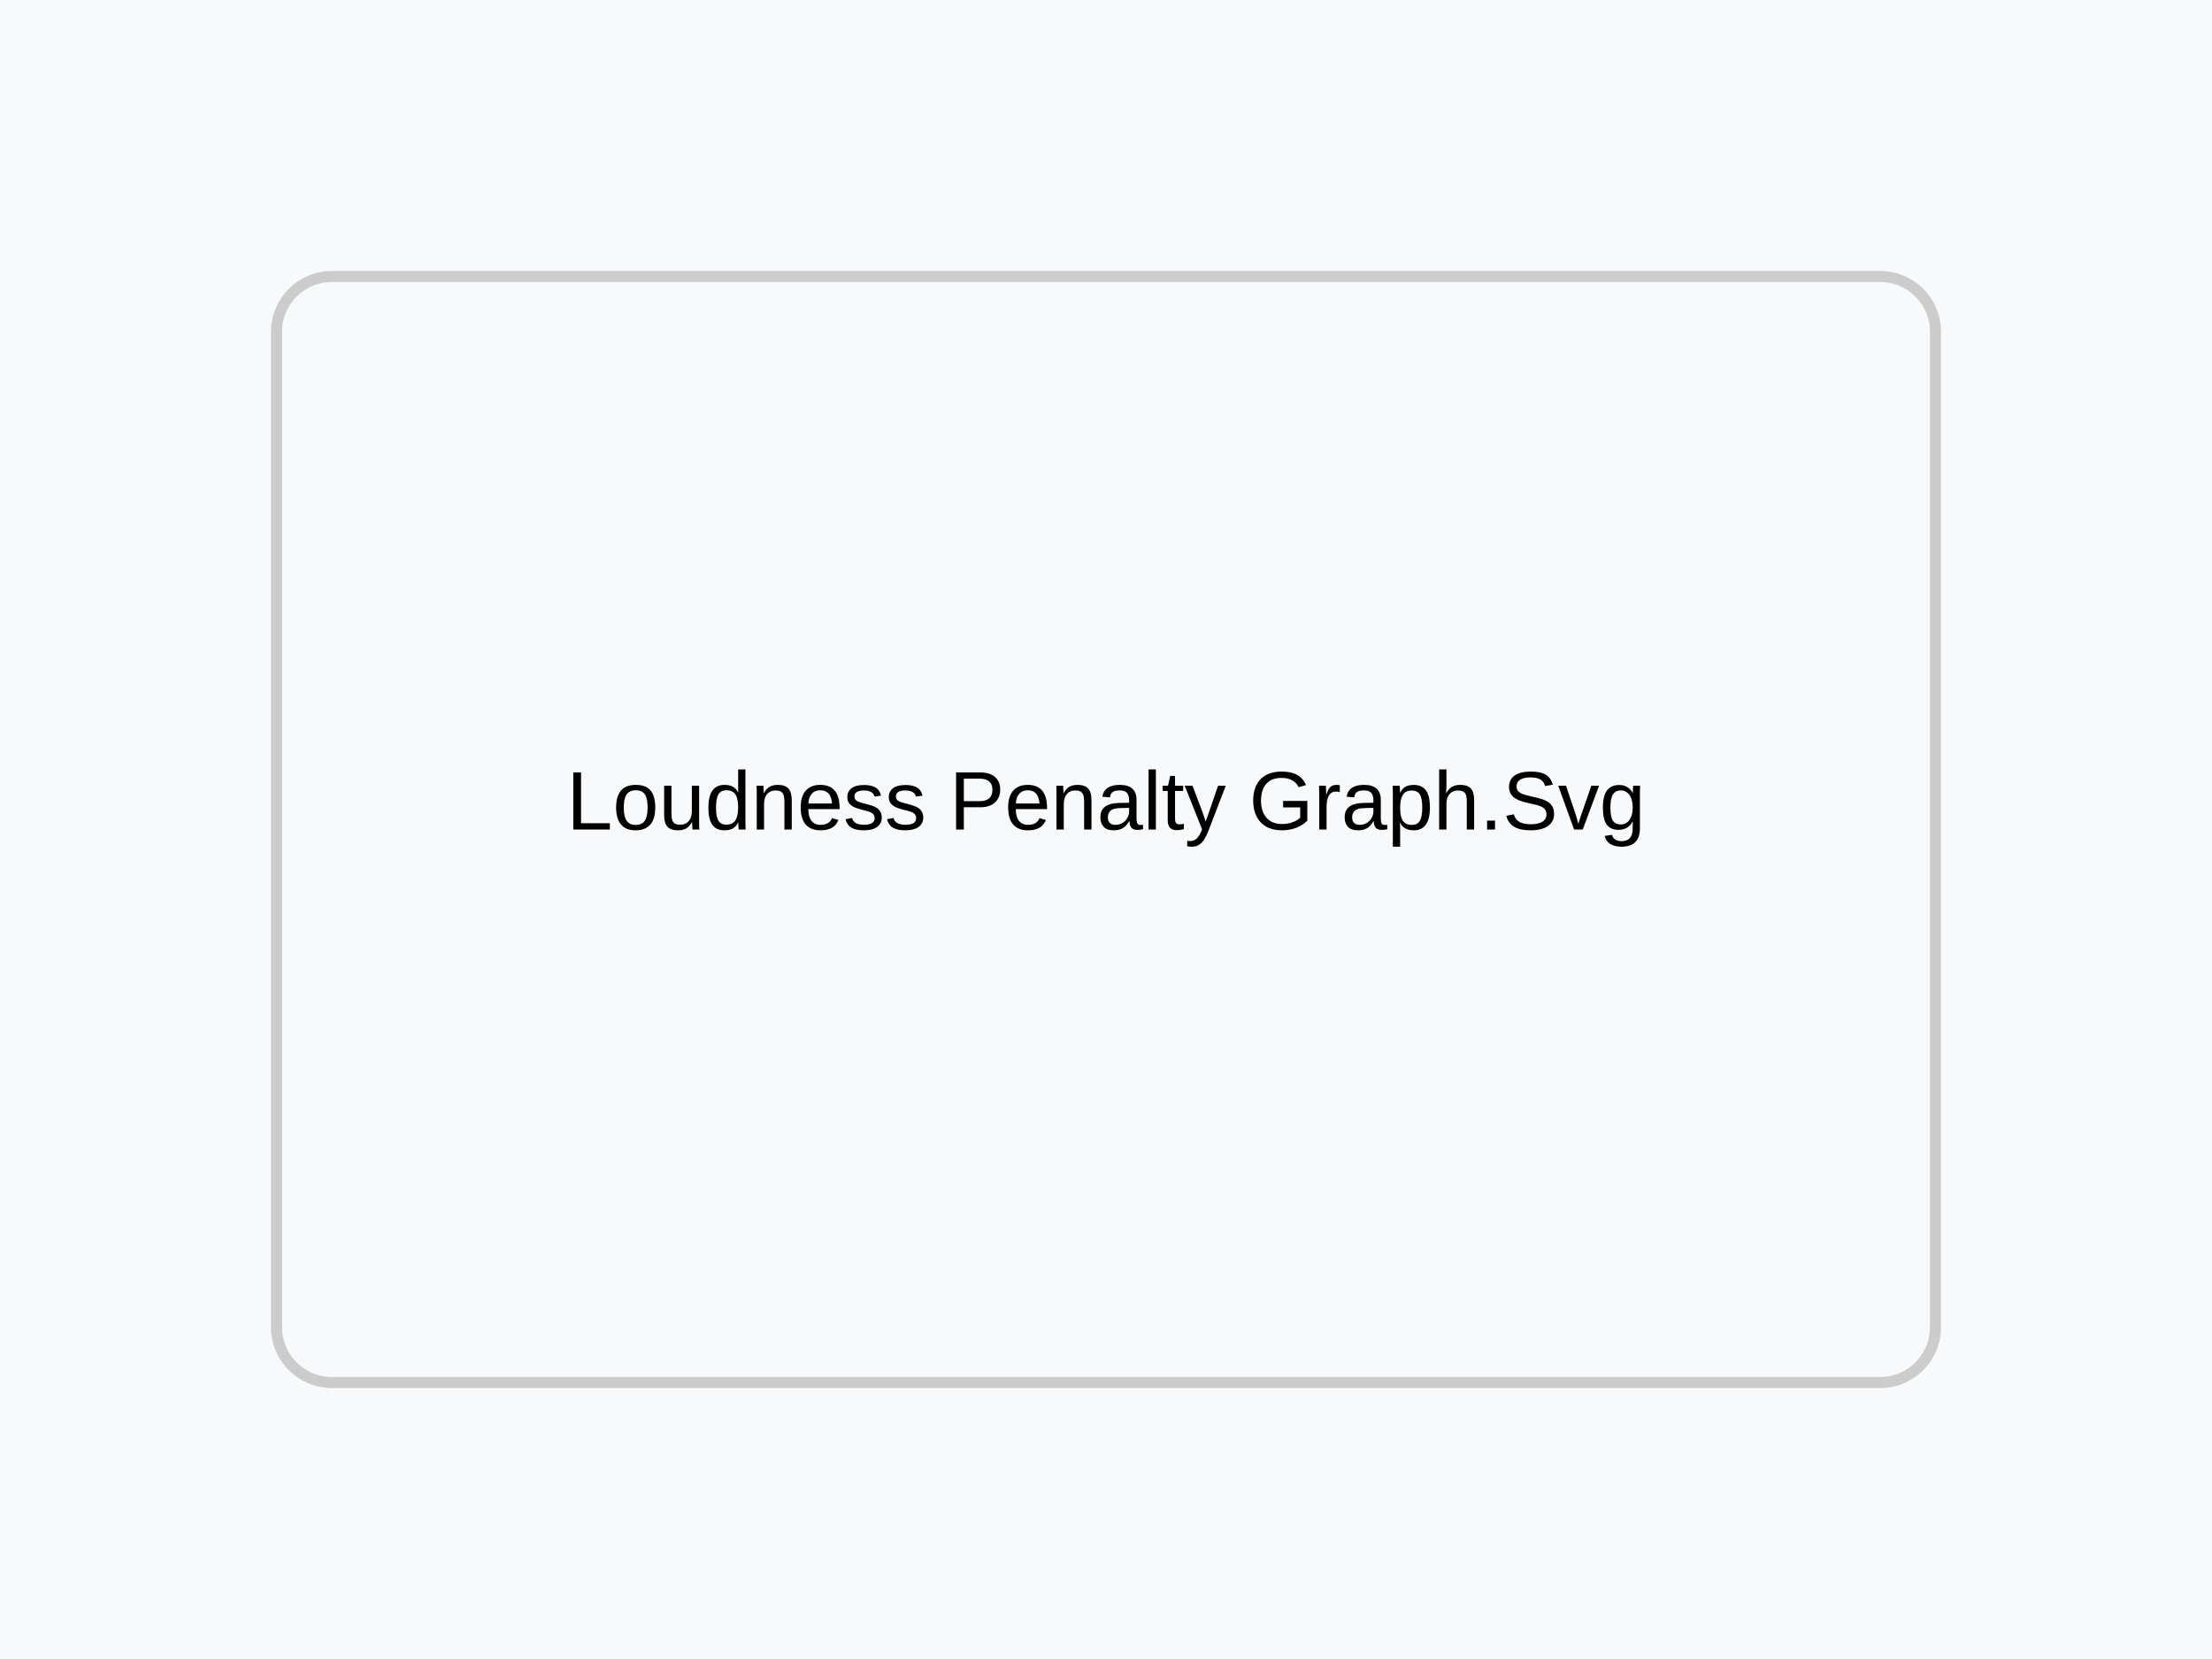
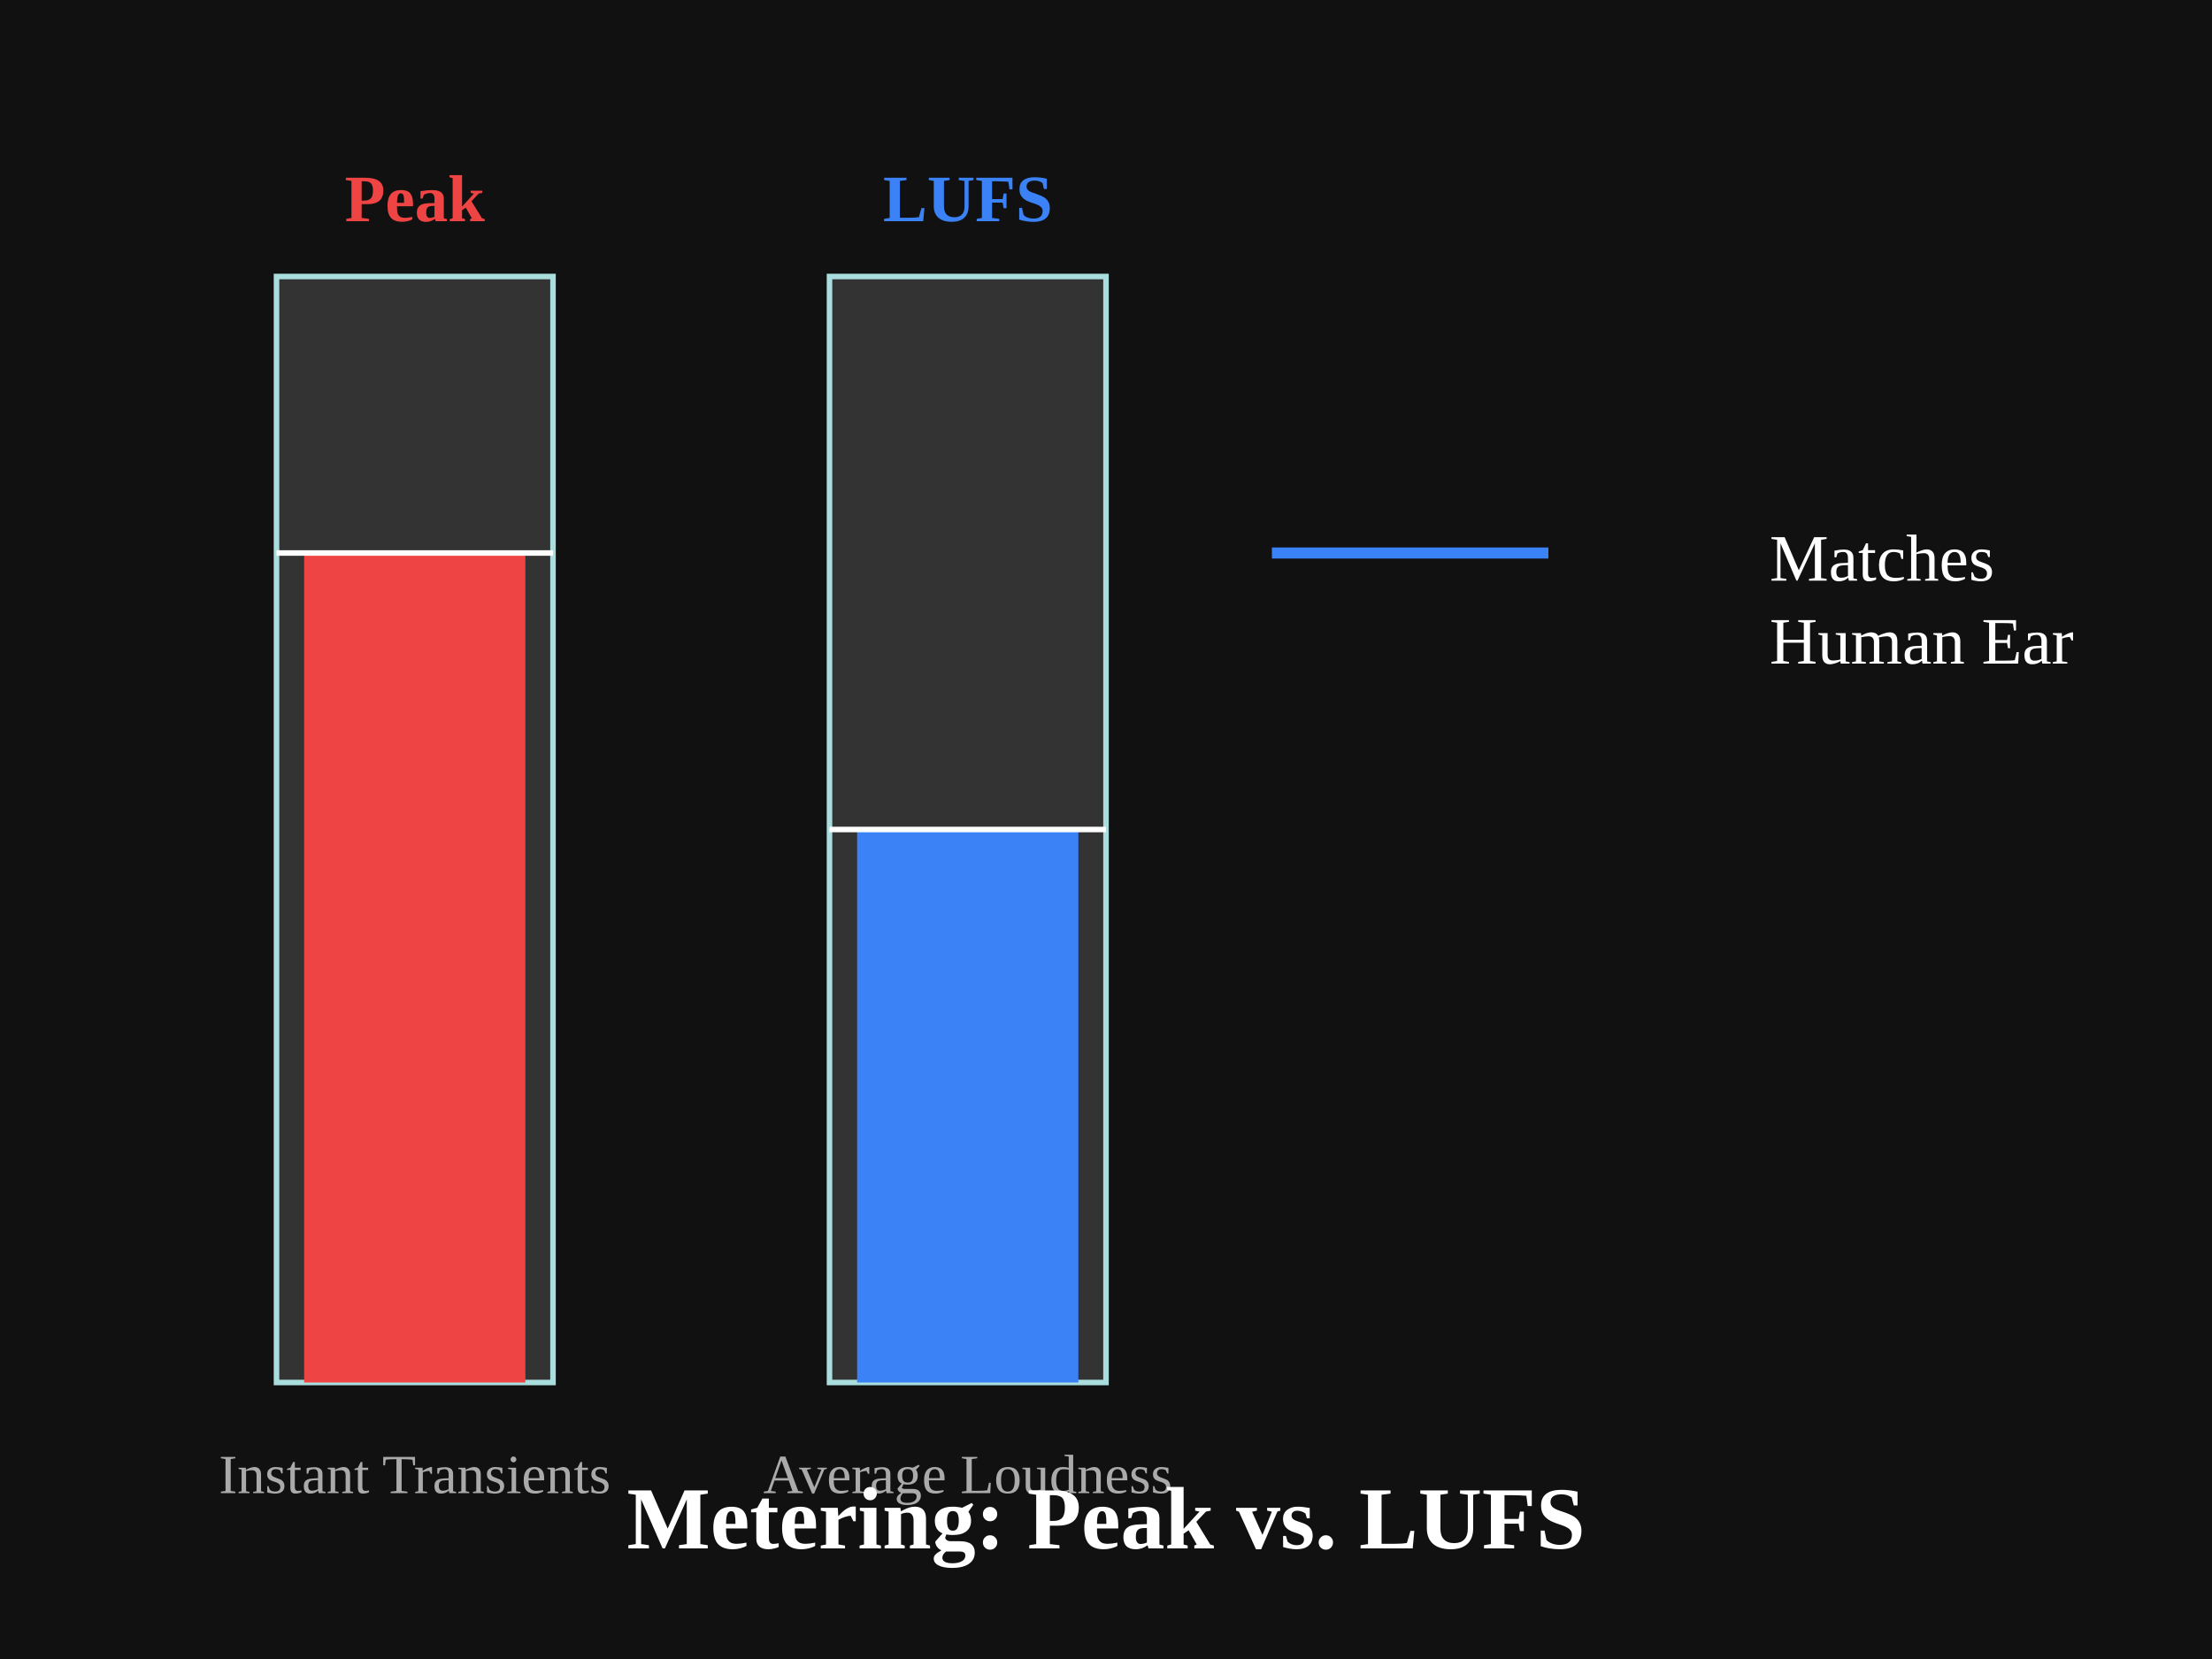
- <svg xmlns="http://www.w3.org/2000/svg" viewBox="0 0 800 600">
-   <defs>
-     <filter id="shadow" x="-20%" y="-20%" width="140%" height="140%">
-       <feGaussianBlur in="SourceAlpha" stdDeviation="3" />
-       <feOffset dx="2" dy="2" result="offsetblur" />
-       <feComponentTransfer>
-         <feFuncA type="linear" slope="0.5" />
-       </feComponentTransfer>
-       <feMerge>
-         <feMergeNode />
-         <feMergeNode in="SourceGraphic" />
-       </feMerge>
-     </filter>
-   </defs>
-   <rect x="0" y="0" width="800" height="600" fill="#f8f9fa" />
-   <text x="400" y="300" font-family="Arial, sans-serif" font-size="30" fill="black" text-anchor="middle" font-weight="normal">Loudness Penalty Graph.Svg</text>
-   <rect x="100" y="100" width="600" height="400" rx="20" fill="none" stroke="#ccc" stroke-width="4" opacity="1" />
+ <svg xmlns="http://www.w3.org/2000/svg" width="400" height="300">
+   <rect width="100%" height="100%" fill="#111" />
+   <g transform="translate(50, 50)">
+     <text x="25" y="-10" fill="#ef4444" text-anchor="middle" font-weight="bold">Peak</text>
+     <rect x="0" y="0" width="50" height="200" fill="#333" stroke="#add" />
+     <rect x="5" y="50" width="40" height="150" fill="#ef4444" />
+     <line x1="0" y1="50" x2="50" y2="50" stroke="#fff" />
+     <text x="25" y="220" fill="#aaa" text-anchor="middle" font-size="10">Instant Transients</text>
+   </g>
+   <g transform="translate(150, 50)">
+     <text x="25" y="-10" fill="#3b82f6" text-anchor="middle" font-weight="bold">LUFS</text>
+     <rect x="0" y="0" width="50" height="200" fill="#333" stroke="#add" />
+     <rect x="5" y="100" width="40" height="100" fill="#3b82f6" />
+     <line x1="0" y1="100" x2="50" y2="100" stroke="#fff" />
+     <text x="25" y="220" fill="#aaa" text-anchor="middle" font-size="10">Average Loudness</text>
+   </g>
+   <path d="M230,100 L280,100" stroke="#3b82f6" stroke-width="2" marker-end="url(#arrow)" />
+   <text x="320" y="105" fill="#fff" font-size="12">Matches</text>
+   <text x="320" y="120" fill="#fff" font-size="12">Human Ear</text>
+   <text x="200" y="280" fill="#fff" text-anchor="middle" font-size="16" font-weight="bold">Metering: Peak vs. LUFS</text>
</svg>
